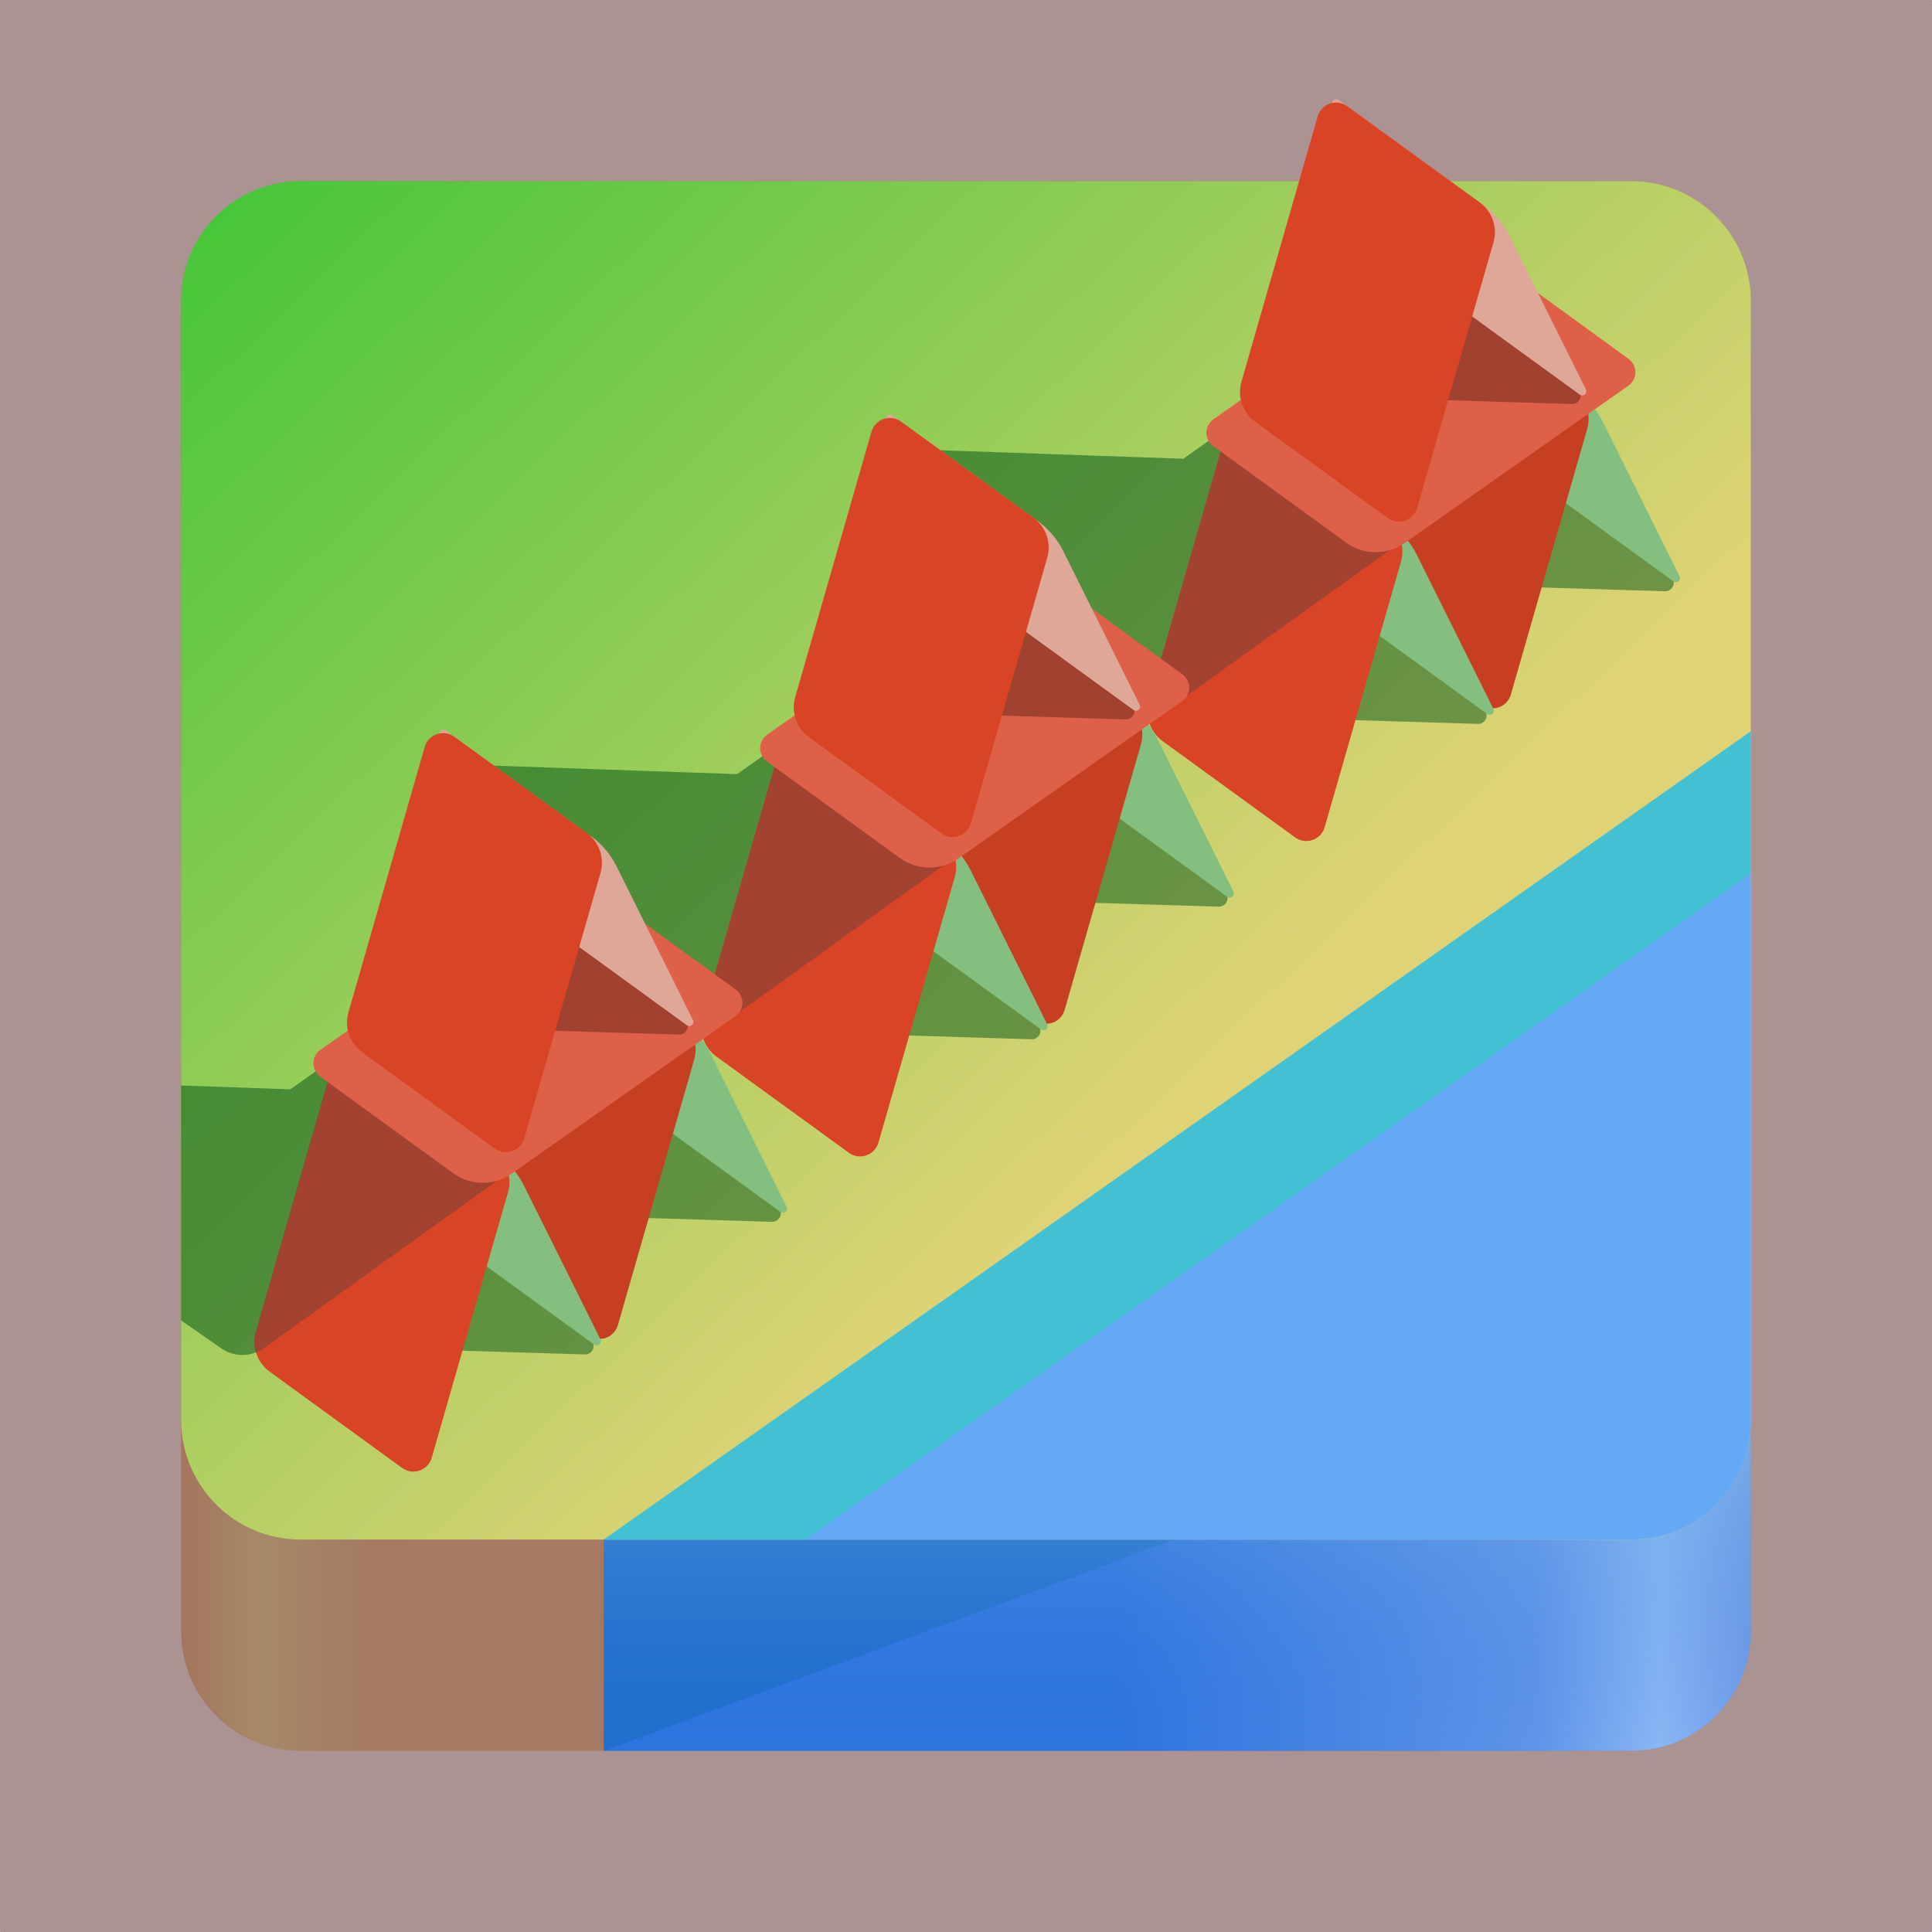
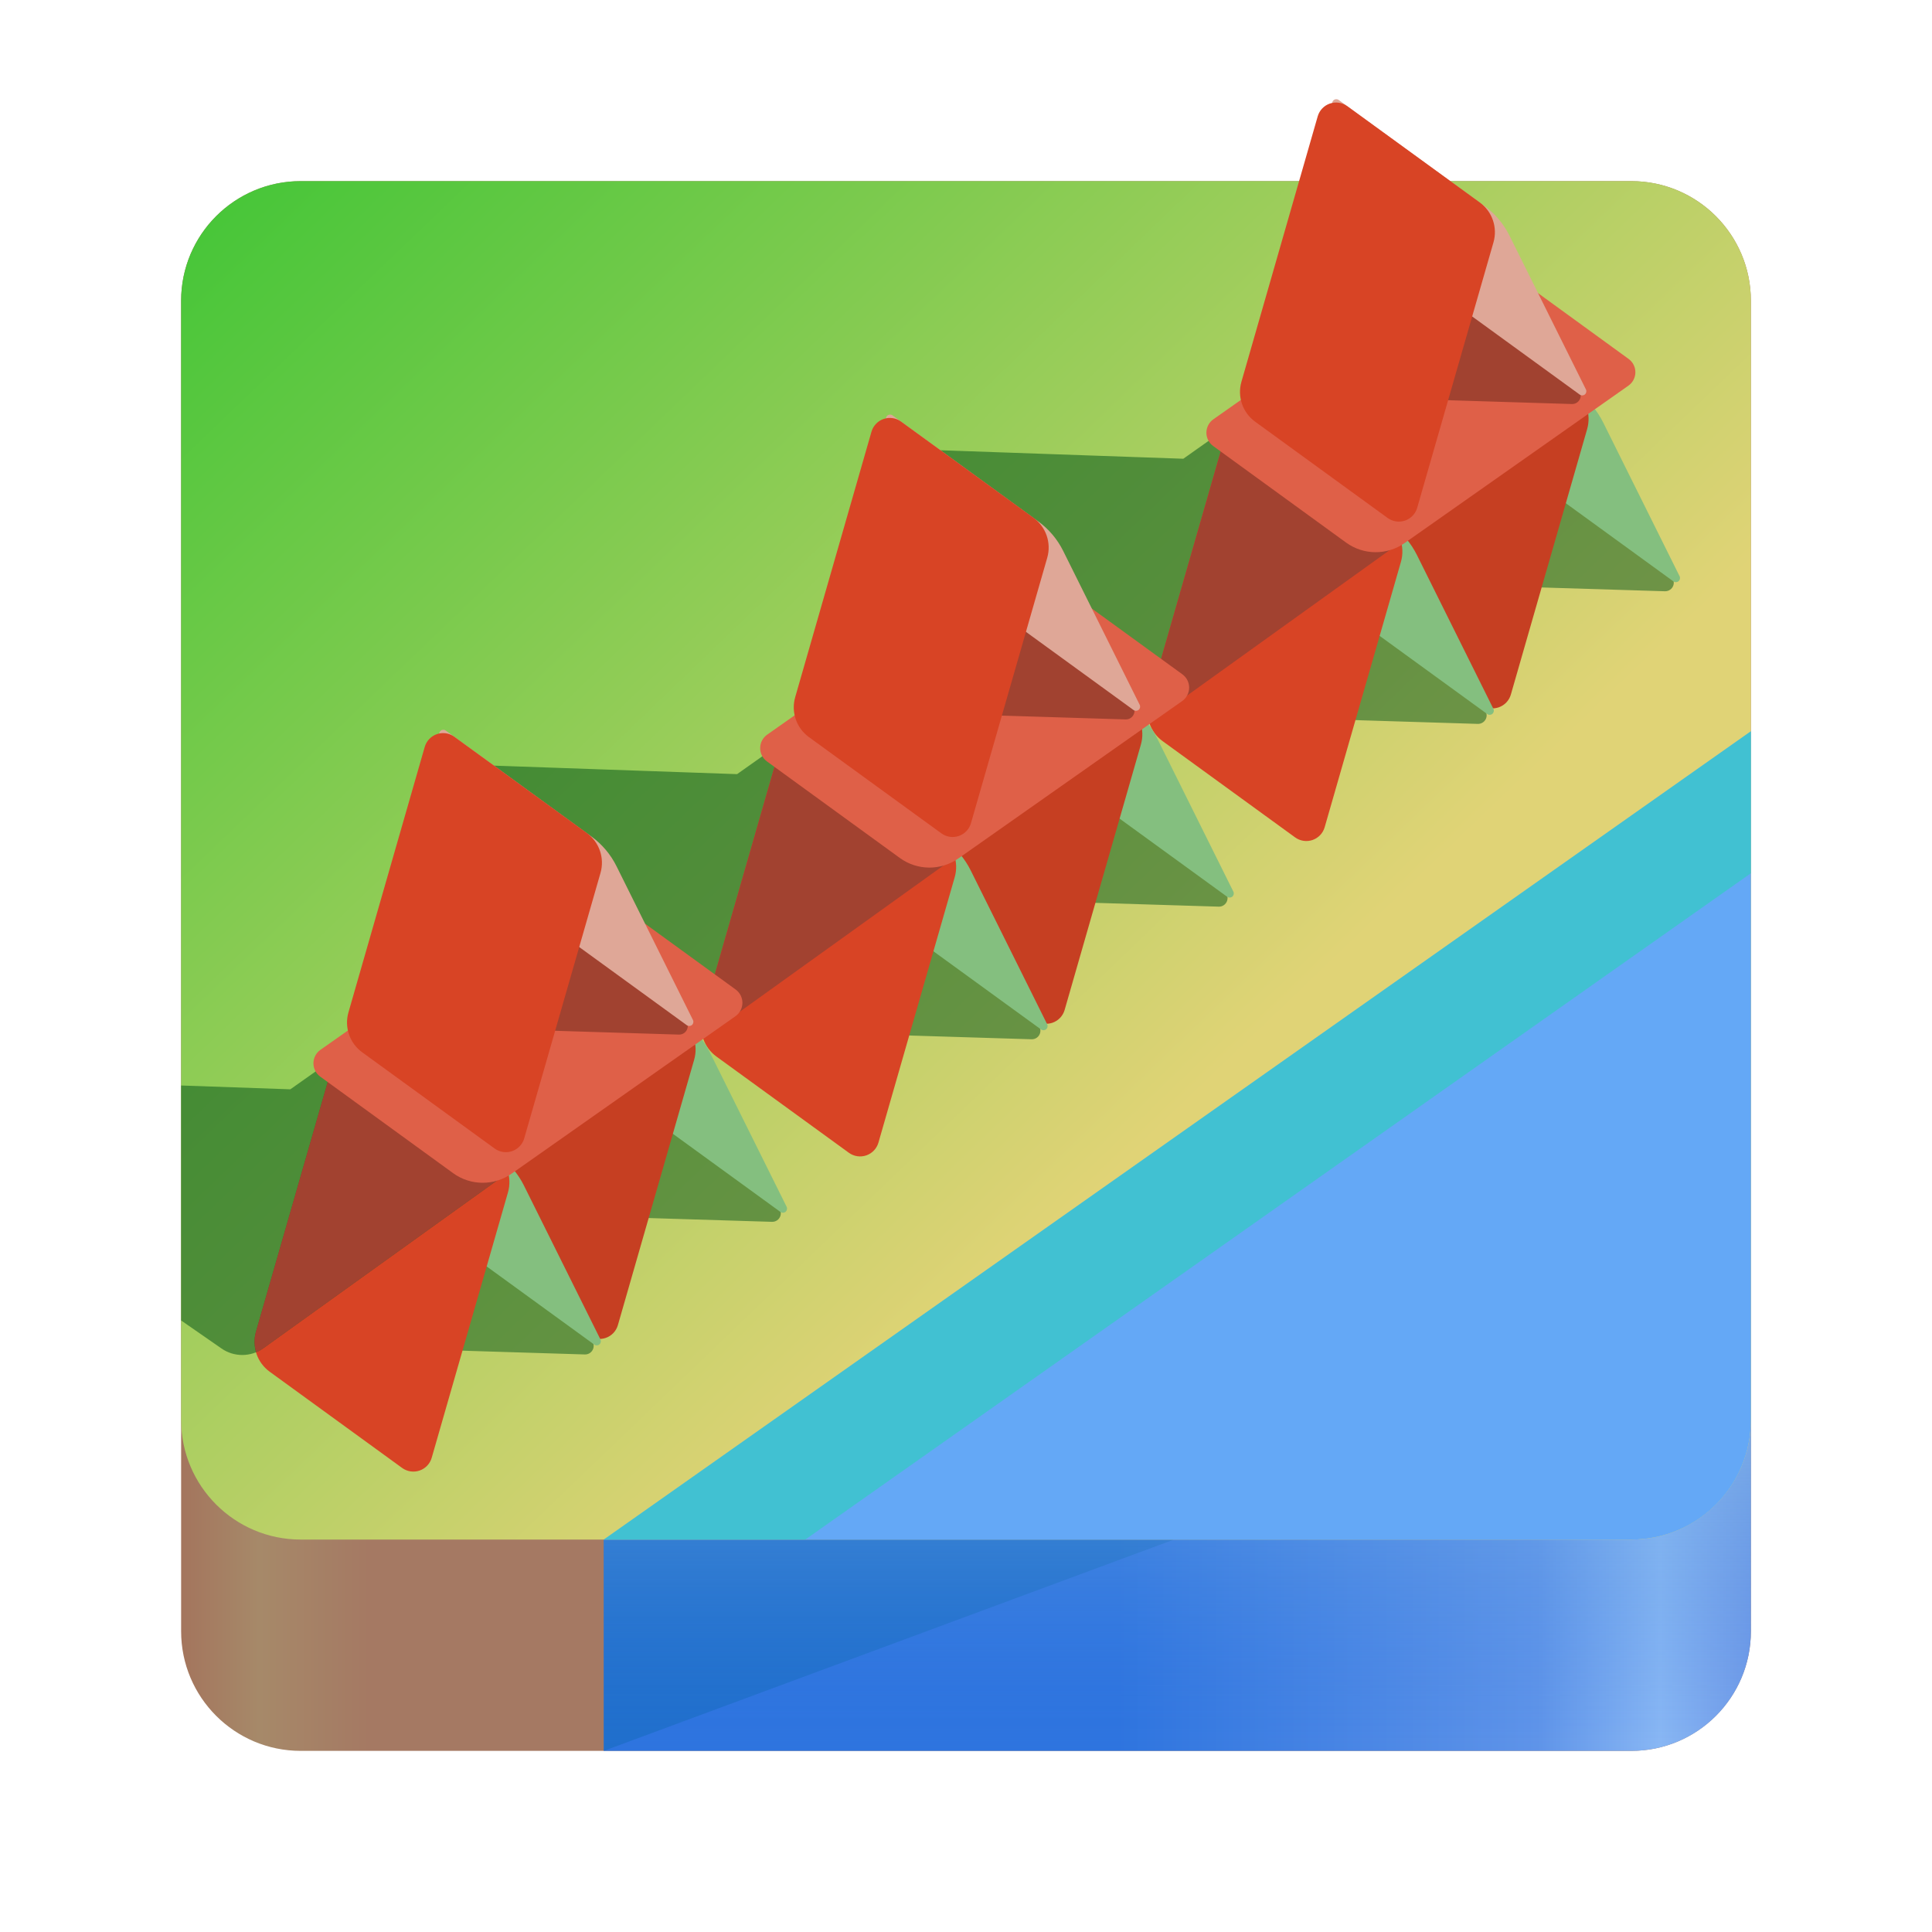
- <svg xmlns="http://www.w3.org/2000/svg" xmlns:xlink="http://www.w3.org/1999/xlink" xml:space="preserve" width="256" height="256" version="1.1" id="svg50">
-   <defs id="defs11">
+ <svg xmlns="http://www.w3.org/2000/svg" xmlns:xlink="http://www.w3.org/1999/xlink" xml:space="preserve" width="256" height="256">
+   <defs>
    <linearGradient id="c">
-       <stop offset="0" style="stop-color:#a4755d;stop-opacity:1" id="stop1" />
-       <stop offset="0.415" style="stop-color:#a68969;stop-opacity:1;" id="stop2" />
-       <stop offset="1" style="stop-color:#a57963;stop-opacity:1" id="stop3" />
+       <stop offset="0" style="stop-color:#a4755d;stop-opacity:1" />
+       <stop offset=".415" style="stop-color:#a68969;stop-opacity:1" />
+       <stop offset="1" style="stop-color:#a57963;stop-opacity:1" />
    </linearGradient>
    <linearGradient id="b">
-       <stop offset="0" style="stop-color:#48c639;stop-opacity:1" id="stop4" />
-       <stop offset="1" style="stop-color:#e0d376;stop-opacity:1" id="stop5" />
+       <stop offset="0" style="stop-color:#48c639;stop-opacity:1" />
+       <stop offset="1" style="stop-color:#e0d376;stop-opacity:1" />
    </linearGradient>
    <linearGradient id="d">
-       <stop offset="0" style="stop-color:#99d1e8;stop-opacity:.539" id="stop6" />
-       <stop offset="1" style="stop-color:#2e74df;stop-opacity:0" id="stop7" />
+       <stop offset="0" style="stop-color:#99d1e8;stop-opacity:.539" />
+       <stop offset="1" style="stop-color:#2e74df;stop-opacity:0" />
    </linearGradient>
    <linearGradient id="a">
-       <stop offset="0" style="stop-color:#2e74df;stop-opacity:1" id="stop8" />
-       <stop offset=".663" style="stop-color:#5f94e9;stop-opacity:1" id="stop9" />
-       <stop offset=".857" style="stop-color:#89b7f4;stop-opacity:1" id="stop10" />
-       <stop offset="1" style="stop-color:#719be8;stop-opacity:1" id="stop11" />
+       <stop offset="0" style="stop-color:#2e74df;stop-opacity:1" />
+       <stop offset=".663" style="stop-color:#5f94e9;stop-opacity:1" />
+       <stop offset=".857" style="stop-color:#89b7f4;stop-opacity:1" />
+       <stop offset="1" style="stop-color:#719be8;stop-opacity:1" />
    </linearGradient>
    <linearGradient xlink:href="#a" id="f" x1="2079" x2="2163" y1="219.565" y2="219.565" gradientTransform="translate(532)" gradientUnits="userSpaceOnUse" />
    <linearGradient xlink:href="#b" id="h" x1="1959.631" x2="2080.109" y1="28.631" y2="154.182" gradientTransform="translate(532)" gradientUnits="userSpaceOnUse" />
    <linearGradient xlink:href="#c" id="e" x1="1955" x2="1979.886" y1="216.152" y2="216.152" gradientTransform="translate(532)" gradientUnits="userSpaceOnUse" />
    <linearGradient xlink:href="#d" id="g" x1="2628.272" x2="2628.272" y1="178.54" y2="232" gradientUnits="userSpaceOnUse" />
  </defs>
-   <rect style="fill:#ac9393;stroke-width:1.5;paint-order:markers stroke fill" id="rect50" width="256" height="256" x="0" y="0" ry="0.1" />
-   <g style="display:inline;fill:none;stroke:#dee4da;stroke-width:.5;stroke-dasharray:none;stroke-opacity:1" transform="translate(-2463)" id="g50">
-     <rect width="208" height="208" x="2487" y="24" rx="15.848" ry="15.848" style="display:inline;opacity:1;fill:url(#e);fill-opacity:1;stroke:none;stroke-width:.99;stroke-linecap:butt;stroke-linejoin:miter;stroke-miterlimit:4;stroke-dasharray:none;stroke-dashoffset:0;stroke-opacity:1;marker:none;marker-start:none;marker-mid:none;marker-end:none;paint-order:normal;enable-background:new" id="rect11" />
-     <path d="M2695 96.895 2543 204v28h136.152c8.78 0 15.848-7.068 15.848-15.848z" style="display:inline;opacity:1;fill:url(#f);fill-opacity:1;stroke:none;stroke-width:.99;stroke-linecap:butt;stroke-linejoin:miter;stroke-miterlimit:4;stroke-dasharray:none;stroke-dashoffset:0;stroke-opacity:1;marker:none;marker-start:none;marker-mid:none;marker-end:none;paint-order:normal;enable-background:new" id="path11" />
-     <path stroke="none" d="M2543 204v28l75.556-28z" style="opacity:1;fill:#0063a2;fill-opacity:.295;stroke:none;paint-order:markers stroke fill" id="path12" />
-     <path d="M2695 96.895 2543 204v28h136.152c8.78 0 15.848-7.068 15.848-15.848z" style="display:inline;opacity:1;fill:url(#g);fill-opacity:1;stroke:none;stroke-width:.99;stroke-linecap:butt;stroke-linejoin:miter;stroke-miterlimit:4;stroke-dasharray:none;stroke-dashoffset:0;stroke-opacity:1;marker:none;marker-start:none;marker-mid:none;marker-end:none;paint-order:normal;enable-background:new" id="path13" />
-     <rect width="208" height="180" x="2487" y="24" rx="15.848" ry="15.848" style="display:inline;opacity:1;fill:url(#h);fill-opacity:1;stroke:none;stroke-width:.99;stroke-linecap:butt;stroke-linejoin:miter;stroke-miterlimit:4;stroke-dasharray:none;stroke-dashoffset:0;stroke-opacity:1;marker:none;marker-start:none;marker-mid:none;marker-end:none;paint-order:normal;enable-background:new" id="rect13" />
-     <path stroke="none" d="m2056.263 112.504-31.162 22.374a4.816 4.816 179.545 0 1-5.556.044l-16.938-11.76a2.53 2.53 88.816 0 1-.085-4.094l1.928-1.46-16.097-15.818a1.509 1.509 113.25 0 1 1.11-2.584l39.204 1.371 3.843-2.718z" style="fill:#0b5b1b;fill-opacity:.556;stroke:none;paint-order:markers stroke fill" transform="translate(532 2)" id="path14" />
-     <path stroke="none" d="m2056.263 112.504-31.162 22.374a4.816 4.816 179.545 0 1-5.556.044l-16.938-11.76a2.53 2.53 88.816 0 1-.085-4.094l1.928-1.46-16.097-15.818a1.509 1.509 113.25 0 1 1.11-2.584l39.204 1.371 3.843-2.718z" style="fill:#0b5b1b;fill-opacity:.556;stroke:none;paint-order:markers stroke fill" transform="translate(591.128 -39.791)" id="path15" />
-     <path stroke="none" d="m2044.213 134.667 22.798.702a1.136 1.136 108.736 0 0 .697-2.057l-15.993-11.496z" style="fill:#0c5a1e;fill-opacity:.525;stroke:none;paint-order:markers stroke fill" transform="translate(591.81 -39.45)" id="path16" />
-     <path stroke="none" d="m2044.213 134.667 22.798.702a1.136 1.136 108.736 0 0 .697-2.057l-15.993-11.496z" style="fill:#0c5a1e;fill-opacity:.525;stroke:none;paint-order:markers stroke fill" transform="translate(616.606 -57.024)" id="path17" />
-     <path stroke="none" d="m2049.224 53.155 19.31 14.047a10.778 10.778 49.8 0 1 3.31 3.918l10.135 20.387a.55.55 139.784 0 1-.817.69l-19.283-14.01a10.767 10.767 49.78 0 1-3.312-3.917l-10.158-20.426a.55.55 139.796 0 1 .815-.689z" style="fill:#84bf7f;fill-opacity:1;stroke:none;paint-order:markers stroke fill" transform="translate(603.574 -15.16)" id="path18" />
-     <path stroke="none" d="m2036.332 90.497 10.108-35.174a2.529 2.529 161.017 0 1 3.916-1.347l17.554 12.754a4.875 4.875 71.017 0 1 1.82 5.29l-10.108 35.174a2.529 2.529 161.017 0 1-3.916 1.348l-17.554-12.754a4.875 4.875 71.017 0 1-1.82-5.291z" style="fill:#c63f22;fill-opacity:1;stroke:none;paint-order:markers stroke fill" transform="translate(603.574 -15.16)" id="path19" />
-     <path stroke="none" d="m2049.224 53.155 19.31 14.047a10.778 10.778 49.8 0 1 3.31 3.918l10.135 20.387a.55.55 139.784 0 1-.817.69l-19.283-14.01a10.767 10.767 49.78 0 1-3.312-3.917l-10.158-20.426a.55.55 139.796 0 1 .815-.689z" style="fill:#84bf7f;fill-opacity:1;stroke:none;paint-order:markers stroke fill" transform="translate(578.904 2.417)" id="path20" />
-     <path stroke="none" d="m2036.332 90.497 10.108-35.174a2.529 2.529 161.017 0 1 3.916-1.347l17.554 12.754a4.875 4.875 71.017 0 1 1.82 5.29l-10.108 35.174a2.529 2.529 161.017 0 1-3.916 1.348l-17.554-12.754a4.875 4.875 71.017 0 1-1.82-5.291z" style="fill:#d84425;fill-opacity:1;stroke:none;paint-order:markers stroke fill" transform="translate(578.904 2.417)" id="path21" />
-     <path stroke="none" d="m2044.213 134.667 22.798.702a1.136 1.136 108.736 0 0 .697-2.057l-15.993-11.496z" style="fill:#0c5a1e;fill-opacity:.525;stroke:none;paint-order:markers stroke fill" transform="translate(532.681 2.34)" id="path22" />
-     <path stroke="none" d="m2044.213 134.667 22.798.702a1.136 1.136 108.736 0 0 .697-2.057l-15.993-11.496z" style="fill:#0c5a1e;fill-opacity:.525;stroke:none;paint-order:markers stroke fill" transform="translate(557.477 -15.233)" id="path23" />
-     <path stroke="none" d="m2049.224 53.155 19.31 14.047a10.778 10.778 49.8 0 1 3.31 3.918l10.135 20.387a.55.55 139.784 0 1-.817.69l-19.283-14.01a10.767 10.767 49.78 0 1-3.312-3.917l-10.158-20.426a.55.55 139.796 0 1 .815-.689z" style="fill:#84bf7f;fill-opacity:1;stroke:none;paint-order:markers stroke fill" transform="translate(544.446 26.631)" id="path24" />
-     <path stroke="none" d="m2036.332 90.497 10.108-35.174a2.529 2.529 161.017 0 1 3.916-1.347l17.554 12.754a4.875 4.875 71.017 0 1 1.82 5.29l-10.108 35.174a2.529 2.529 161.017 0 1-3.916 1.348l-17.554-12.754a4.875 4.875 71.017 0 1-1.82-5.291z" style="fill:#c63f22;fill-opacity:1;stroke:none;paint-order:markers stroke fill" transform="translate(544.446 26.631)" id="path25" />
-     <path stroke="none" d="m2049.224 53.155 19.31 14.047a10.778 10.778 49.8 0 1 3.31 3.918l10.135 20.387a.55.55 139.784 0 1-.817.69l-19.283-14.01a10.767 10.767 49.78 0 1-3.312-3.917l-10.158-20.426a.55.55 139.796 0 1 .815-.689z" style="fill:#84bf7f;fill-opacity:1;stroke:none;paint-order:markers stroke fill" transform="translate(519.776 44.208)" id="path26" />
-     <path stroke="none" d="m2036.332 90.497 10.108-35.174a2.529 2.529 161.017 0 1 3.916-1.347l17.554 12.754a4.875 4.875 71.017 0 1 1.82 5.29l-10.108 35.174a2.529 2.529 161.017 0 1-3.916 1.348l-17.554-12.754a4.875 4.875 71.017 0 1-1.82-5.291z" style="fill:#d84425;fill-opacity:1;stroke:none;paint-order:markers stroke fill" transform="translate(519.776 44.208)" id="path27" />
-     <path stroke="none" d="m2044.213 134.667 22.798.702a1.136 1.136 108.736 0 0 .697-2.057l-15.993-11.496z" style="fill:#0c5a1e;fill-opacity:.525;stroke:none;paint-order:markers stroke fill" transform="translate(473.487 44.103)" id="path28" />
-     <path stroke="none" d="m2044.213 134.667 22.798.702a1.136 1.136 108.736 0 0 .697-2.057l-15.993-11.496z" style="fill:#0c5a1e;fill-opacity:.525;stroke:none;paint-order:markers stroke fill" transform="translate(498.283 26.53)" id="path29" />
-     <path stroke="none" d="m2049.224 53.155 19.31 14.047a10.778 10.778 49.8 0 1 3.31 3.918l10.135 20.387a.55.55 139.784 0 1-.817.69l-19.283-14.01a10.767 10.767 49.78 0 1-3.312-3.917l-10.158-20.426a.55.55 139.796 0 1 .815-.689z" style="fill:#84bf7f;fill-opacity:1;stroke:none;paint-order:markers stroke fill" transform="translate(485.251 68.393)" id="path30" />
-     <path stroke="none" d="m2036.332 90.497 10.108-35.174a2.529 2.529 161.017 0 1 3.916-1.347l17.554 12.754a4.875 4.875 71.017 0 1 1.82 5.29l-10.108 35.174a2.529 2.529 161.017 0 1-3.916 1.348l-17.554-12.754a4.875 4.875 71.017 0 1-1.82-5.291z" style="fill:#c63f22;fill-opacity:1;stroke:none;paint-order:markers stroke fill" transform="translate(485.251 68.393)" id="path31" />
-     <path stroke="none" d="m2049.224 53.155 19.31 14.047a10.778 10.778 49.8 0 1 3.31 3.918l10.135 20.387a.55.55 139.784 0 1-.817.69l-19.283-14.01a10.767 10.767 49.78 0 1-3.312-3.917l-10.158-20.426a.55.55 139.796 0 1 .815-.689z" style="fill:#84bf7f;fill-opacity:1;stroke:none;paint-order:markers stroke fill" transform="translate(460.581 85.97)" id="path32" />
-     <path stroke="none" d="m2036.332 90.497 10.108-35.174a2.529 2.529 161.017 0 1 3.916-1.347l17.554 12.754a4.875 4.875 71.017 0 1 1.82 5.29l-10.108 35.174a2.529 2.529 161.017 0 1-3.916 1.348l-17.554-12.754a4.875 4.875 71.017 0 1-1.82-5.291z" style="fill:#d84425;fill-opacity:1;stroke:none;paint-order:markers stroke fill" transform="translate(460.581 85.97)" id="path33" />
-     <path stroke="none" d="m2505.316 141.621-3.843 2.719-14.473-.506v31.135l5.352 3.715a4.816 4.816 0 0 0 5.554-.043l31.162-22.375z" style="fill:#0b5b1b;fill-opacity:.556;stroke:none;paint-order:markers stroke fill" id="path34" />
-     <path stroke="none" d="m2046.104 56.494-9.773 34.002a4.875 4.875 0 0 0 .033 2.7 4.816 4.816 0 0 0 .96-.526l31.163-22.375z" style="fill:#a24230;fill-opacity:1;stroke:none;paint-order:markers stroke fill" transform="translate(460.581 85.97)" id="path35" />
-     <path stroke="none" d="m2565.879 100.703-9.774 34.002a4.875 4.875 0 0 0 .033 2.699 4.816 4.816 0 0 0 .961-.526l31.162-22.374zM2625.007 58.912l-9.773 34.002a4.875 4.875 0 0 0 .033 2.699 4.816 4.816 0 0 0 .96-.526l31.163-22.375z" style="fill:#a24230;fill-opacity:1;stroke:none;paint-order:markers stroke fill" id="path36" />
-     <path stroke="none" d="m2032.59 99.009 17.609 12.794a6.673 6.673.441 0 0 7.76.06l29.65-20.852a2.178 2.178 90.441 0 0 .026-3.544l-17.61-12.794a6.673 6.673.441 0 0-7.76-.06l-29.649 20.852a2.178 2.178 90.441 0 0-.027 3.544z" style="fill:#df6048;fill-opacity:1;stroke:none;paint-order:markers stroke fill" transform="translate(591.163 -39.908)" id="path37" />
-     <path stroke="none" d="m2044.213 134.667 22.798.702a1.136 1.136 108.736 0 0 .697-2.057l-15.993-11.496z" style="fill:#652418;fill-opacity:.5;stroke:none;paint-order:markers stroke fill" transform="translate(604.275 -81.833)" id="path38" />
-     <path stroke="none" d="m2049.224 53.155 19.31 14.047a10.778 10.778 49.8 0 1 3.31 3.918l10.135 20.387a.55.55 139.784 0 1-.817.69l-19.283-14.01a10.767 10.767 49.78 0 1-3.312-3.917l-10.158-20.426a.55.55 139.796 0 1 .815-.689z" style="fill:#dfa797;fill-opacity:1;stroke:none;paint-order:markers stroke fill" transform="translate(591.163 -39.908)" id="path39" />
-     <path stroke="none" d="m2036.332 90.497 10.108-35.174a2.529 2.529 161.017 0 1 3.916-1.347l17.554 12.754a4.875 4.875 71.017 0 1 1.82 5.29l-10.108 35.174a2.529 2.529 161.017 0 1-3.916 1.348l-17.554-12.754a4.875 4.875 71.017 0 1-1.82-5.291z" style="fill:#d84425;fill-opacity:1;stroke:none;paint-order:markers stroke fill" transform="translate(591.163 -39.908)" id="path40" />
-     <path stroke="none" d="m2032.59 99.009 17.609 12.794a6.673 6.673.441 0 0 7.76.06l29.65-20.852a2.178 2.178 90.441 0 0 .026-3.544l-17.61-12.794a6.673 6.673.441 0 0-7.76-.06l-29.649 20.852a2.178 2.178 90.441 0 0-.027 3.544z" style="fill:#df6048;fill-opacity:1;stroke:none;paint-order:markers stroke fill" transform="translate(532.035 1.883)" id="path41" />
-     <path stroke="none" d="m2044.213 134.667 22.798.702a1.136 1.136 108.736 0 0 .697-2.057l-15.993-11.496z" style="fill:#652418;fill-opacity:.5;stroke:none;paint-order:markers stroke fill" transform="translate(545.147 -40.042)" id="path42" />
-     <path stroke="none" d="m2049.224 53.155 19.31 14.047a10.778 10.778 49.8 0 1 3.31 3.918l10.135 20.387a.55.55 139.784 0 1-.817.69l-19.283-14.01a10.767 10.767 49.78 0 1-3.312-3.917l-10.158-20.426a.55.55 139.796 0 1 .815-.689z" style="fill:#dfa797;fill-opacity:1;stroke:none;paint-order:markers stroke fill" transform="translate(532.035 1.883)" id="path43" />
-     <path stroke="none" d="m2036.332 90.497 10.108-35.174a2.529 2.529 161.017 0 1 3.916-1.347l17.554 12.754a4.875 4.875 71.017 0 1 1.82 5.29l-10.108 35.174a2.529 2.529 161.017 0 1-3.916 1.348l-17.554-12.754a4.875 4.875 71.017 0 1-1.82-5.291z" style="fill:#d84425;fill-opacity:1;stroke:none;paint-order:markers stroke fill" transform="translate(532.035 1.883)" id="path44" />
-     <path stroke="none" d="m2032.59 99.009 17.609 12.794a6.673 6.673.441 0 0 7.76.06l29.65-20.852a2.178 2.178 90.441 0 0 .026-3.544l-17.61-12.794a6.673 6.673.441 0 0-7.76-.06l-29.649 20.852a2.178 2.178 90.441 0 0-.027 3.544z" style="fill:#df6048;fill-opacity:1;stroke:none;paint-order:markers stroke fill" transform="translate(472.84 43.646)" id="path45" />
-     <path stroke="none" d="m2044.213 134.667 22.798.702a1.136 1.136 108.736 0 0 .697-2.057l-15.993-11.496z" style="fill:#652418;fill-opacity:.5;stroke:none;paint-order:markers stroke fill" transform="translate(485.953 1.72)" id="path46" />
-     <path stroke="none" d="m2049.224 53.155 19.31 14.047a10.778 10.778 49.8 0 1 3.31 3.918l10.135 20.387a.55.55 139.784 0 1-.817.69l-19.283-14.01a10.767 10.767 49.78 0 1-3.312-3.917l-10.158-20.426a.55.55 139.796 0 1 .815-.689z" style="fill:#dfa797;fill-opacity:1;stroke:none;paint-order:markers stroke fill" transform="translate(472.84 43.646)" id="path47" />
-     <path stroke="none" d="m2036.332 90.497 10.108-35.174a2.529 2.529 161.017 0 1 3.916-1.347l17.554 12.754a4.875 4.875 71.017 0 1 1.82 5.29l-10.108 35.174a2.529 2.529 161.017 0 1-3.916 1.348l-17.554-12.754a4.875 4.875 71.017 0 1-1.82-5.291z" style="fill:#d84425;fill-opacity:1;stroke:none;paint-order:markers stroke fill" transform="translate(472.84 43.646)" id="path48" />
-     <path d="M2695 96.895 2543 204h136.152c8.78 0 15.848-7.068 15.848-15.848z" style="display:inline;opacity:1;fill:#64a8f6;fill-opacity:1;stroke:none;stroke-width:.99;stroke-linecap:butt;stroke-linejoin:miter;stroke-miterlimit:4;stroke-dasharray:none;stroke-dashoffset:0;stroke-opacity:1;marker:none;marker-start:none;marker-mid:none;marker-end:none;paint-order:normal;enable-background:new" id="path49" />
-     <path stroke="none" d="M2543 204h26.706L2695 115.711V96.895Z" style="opacity:1;fill:#00f090;fill-opacity:.345;stroke:none;paint-order:markers stroke fill" id="path50" />
+   <g style="display:inline;fill:none;stroke:#dee4da;stroke-width:.5;stroke-dasharray:none;stroke-opacity:1" transform="translate(-2463)">
+     <rect width="208" height="208" x="2487" y="24" rx="15.848" ry="15.848" style="display:inline;opacity:1;fill:url(#e);fill-opacity:1;stroke:none;stroke-width:.99;stroke-linecap:butt;stroke-linejoin:miter;stroke-miterlimit:4;stroke-dasharray:none;stroke-dashoffset:0;stroke-opacity:1;marker:none;marker-start:none;marker-mid:none;marker-end:none;paint-order:normal;enable-background:new" />
+     <path d="M2695 96.895 2543 204v28h136.152c8.78 0 15.848-7.068 15.848-15.848z" style="display:inline;opacity:1;fill:url(#f);fill-opacity:1;stroke:none;stroke-width:.99;stroke-linecap:butt;stroke-linejoin:miter;stroke-miterlimit:4;stroke-dasharray:none;stroke-dashoffset:0;stroke-opacity:1;marker:none;marker-start:none;marker-mid:none;marker-end:none;paint-order:normal;enable-background:new" />
+     <path stroke="none" d="M2543 204v28l75.556-28z" style="opacity:1;fill:#0063a2;fill-opacity:.295;stroke:none;paint-order:markers stroke fill" />
+     <path d="M2695 96.895 2543 204v28h136.152c8.78 0 15.848-7.068 15.848-15.848z" style="display:inline;opacity:1;fill:url(#g);fill-opacity:1;stroke:none;stroke-width:.99;stroke-linecap:butt;stroke-linejoin:miter;stroke-miterlimit:4;stroke-dasharray:none;stroke-dashoffset:0;stroke-opacity:1;marker:none;marker-start:none;marker-mid:none;marker-end:none;paint-order:normal;enable-background:new" />
+     <rect width="208" height="180" x="2487" y="24" rx="15.848" ry="15.848" style="display:inline;opacity:1;fill:url(#h);fill-opacity:1;stroke:none;stroke-width:.99;stroke-linecap:butt;stroke-linejoin:miter;stroke-miterlimit:4;stroke-dasharray:none;stroke-dashoffset:0;stroke-opacity:1;marker:none;marker-start:none;marker-mid:none;marker-end:none;paint-order:normal;enable-background:new" />
+     <path stroke="none" d="m2056.263 112.504-31.162 22.374a4.816 4.816 179.545 0 1-5.556.044l-16.938-11.76a2.53 2.53 88.816 0 1-.085-4.094l1.928-1.46-16.097-15.818a1.509 1.509 113.25 0 1 1.11-2.584l39.204 1.371 3.843-2.718z" style="fill:#0b5b1b;fill-opacity:.556;stroke:none;paint-order:markers stroke fill" transform="translate(532 2)" />
+     <path stroke="none" d="m2056.263 112.504-31.162 22.374a4.816 4.816 179.545 0 1-5.556.044l-16.938-11.76a2.53 2.53 88.816 0 1-.085-4.094l1.928-1.46-16.097-15.818a1.509 1.509 113.25 0 1 1.11-2.584l39.204 1.371 3.843-2.718z" style="fill:#0b5b1b;fill-opacity:.556;stroke:none;paint-order:markers stroke fill" transform="translate(591.128 -39.791)" />
+     <path stroke="none" d="m2044.213 134.667 22.798.702a1.136 1.136 108.736 0 0 .697-2.057l-15.993-11.496z" style="fill:#0c5a1e;fill-opacity:.525;stroke:none;paint-order:markers stroke fill" transform="translate(591.81 -39.45)" />
+     <path stroke="none" d="m2044.213 134.667 22.798.702a1.136 1.136 108.736 0 0 .697-2.057l-15.993-11.496z" style="fill:#0c5a1e;fill-opacity:.525;stroke:none;paint-order:markers stroke fill" transform="translate(616.606 -57.024)" />
+     <path stroke="none" d="m2049.224 53.155 19.31 14.047a10.778 10.778 49.8 0 1 3.31 3.918l10.135 20.387a.55.55 139.784 0 1-.817.69l-19.283-14.01a10.767 10.767 49.78 0 1-3.312-3.917l-10.158-20.426a.55.55 139.796 0 1 .815-.689z" style="fill:#84bf7f;fill-opacity:1;stroke:none;paint-order:markers stroke fill" transform="translate(603.574 -15.16)" />
+     <path stroke="none" d="m2036.332 90.497 10.108-35.174a2.529 2.529 161.017 0 1 3.916-1.347l17.554 12.754a4.875 4.875 71.017 0 1 1.82 5.29l-10.108 35.174a2.529 2.529 161.017 0 1-3.916 1.348l-17.554-12.754a4.875 4.875 71.017 0 1-1.82-5.291z" style="fill:#c63f22;fill-opacity:1;stroke:none;paint-order:markers stroke fill" transform="translate(603.574 -15.16)" />
+     <path stroke="none" d="m2049.224 53.155 19.31 14.047a10.778 10.778 49.8 0 1 3.31 3.918l10.135 20.387a.55.55 139.784 0 1-.817.69l-19.283-14.01a10.767 10.767 49.78 0 1-3.312-3.917l-10.158-20.426a.55.55 139.796 0 1 .815-.689z" style="fill:#84bf7f;fill-opacity:1;stroke:none;paint-order:markers stroke fill" transform="translate(578.904 2.417)" />
+     <path stroke="none" d="m2036.332 90.497 10.108-35.174a2.529 2.529 161.017 0 1 3.916-1.347l17.554 12.754a4.875 4.875 71.017 0 1 1.82 5.29l-10.108 35.174a2.529 2.529 161.017 0 1-3.916 1.348l-17.554-12.754a4.875 4.875 71.017 0 1-1.82-5.291z" style="fill:#d84425;fill-opacity:1;stroke:none;paint-order:markers stroke fill" transform="translate(578.904 2.417)" />
+     <path stroke="none" d="m2044.213 134.667 22.798.702a1.136 1.136 108.736 0 0 .697-2.057l-15.993-11.496z" style="fill:#0c5a1e;fill-opacity:.525;stroke:none;paint-order:markers stroke fill" transform="translate(532.681 2.34)" />
+     <path stroke="none" d="m2044.213 134.667 22.798.702a1.136 1.136 108.736 0 0 .697-2.057l-15.993-11.496z" style="fill:#0c5a1e;fill-opacity:.525;stroke:none;paint-order:markers stroke fill" transform="translate(557.477 -15.233)" />
+     <path stroke="none" d="m2049.224 53.155 19.31 14.047a10.778 10.778 49.8 0 1 3.31 3.918l10.135 20.387a.55.55 139.784 0 1-.817.69l-19.283-14.01a10.767 10.767 49.78 0 1-3.312-3.917l-10.158-20.426a.55.55 139.796 0 1 .815-.689z" style="fill:#84bf7f;fill-opacity:1;stroke:none;paint-order:markers stroke fill" transform="translate(544.446 26.631)" />
+     <path stroke="none" d="m2036.332 90.497 10.108-35.174a2.529 2.529 161.017 0 1 3.916-1.347l17.554 12.754a4.875 4.875 71.017 0 1 1.82 5.29l-10.108 35.174a2.529 2.529 161.017 0 1-3.916 1.348l-17.554-12.754a4.875 4.875 71.017 0 1-1.82-5.291z" style="fill:#c63f22;fill-opacity:1;stroke:none;paint-order:markers stroke fill" transform="translate(544.446 26.631)" />
+     <path stroke="none" d="m2049.224 53.155 19.31 14.047a10.778 10.778 49.8 0 1 3.31 3.918l10.135 20.387a.55.55 139.784 0 1-.817.69l-19.283-14.01a10.767 10.767 49.78 0 1-3.312-3.917l-10.158-20.426a.55.55 139.796 0 1 .815-.689z" style="fill:#84bf7f;fill-opacity:1;stroke:none;paint-order:markers stroke fill" transform="translate(519.776 44.208)" />
+     <path stroke="none" d="m2036.332 90.497 10.108-35.174a2.529 2.529 161.017 0 1 3.916-1.347l17.554 12.754a4.875 4.875 71.017 0 1 1.82 5.29l-10.108 35.174a2.529 2.529 161.017 0 1-3.916 1.348l-17.554-12.754a4.875 4.875 71.017 0 1-1.82-5.291z" style="fill:#d84425;fill-opacity:1;stroke:none;paint-order:markers stroke fill" transform="translate(519.776 44.208)" />
+     <path stroke="none" d="m2044.213 134.667 22.798.702a1.136 1.136 108.736 0 0 .697-2.057l-15.993-11.496z" style="fill:#0c5a1e;fill-opacity:.525;stroke:none;paint-order:markers stroke fill" transform="translate(473.487 44.103)" />
+     <path stroke="none" d="m2044.213 134.667 22.798.702a1.136 1.136 108.736 0 0 .697-2.057l-15.993-11.496z" style="fill:#0c5a1e;fill-opacity:.525;stroke:none;paint-order:markers stroke fill" transform="translate(498.283 26.53)" />
+     <path stroke="none" d="m2049.224 53.155 19.31 14.047a10.778 10.778 49.8 0 1 3.31 3.918l10.135 20.387a.55.55 139.784 0 1-.817.69l-19.283-14.01a10.767 10.767 49.78 0 1-3.312-3.917l-10.158-20.426a.55.55 139.796 0 1 .815-.689z" style="fill:#84bf7f;fill-opacity:1;stroke:none;paint-order:markers stroke fill" transform="translate(485.251 68.393)" />
+     <path stroke="none" d="m2036.332 90.497 10.108-35.174a2.529 2.529 161.017 0 1 3.916-1.347l17.554 12.754a4.875 4.875 71.017 0 1 1.82 5.29l-10.108 35.174a2.529 2.529 161.017 0 1-3.916 1.348l-17.554-12.754a4.875 4.875 71.017 0 1-1.82-5.291z" style="fill:#c63f22;fill-opacity:1;stroke:none;paint-order:markers stroke fill" transform="translate(485.251 68.393)" />
+     <path stroke="none" d="m2049.224 53.155 19.31 14.047a10.778 10.778 49.8 0 1 3.31 3.918l10.135 20.387a.55.55 139.784 0 1-.817.69l-19.283-14.01a10.767 10.767 49.78 0 1-3.312-3.917l-10.158-20.426a.55.55 139.796 0 1 .815-.689z" style="fill:#84bf7f;fill-opacity:1;stroke:none;paint-order:markers stroke fill" transform="translate(460.581 85.97)" />
+     <path stroke="none" d="m2036.332 90.497 10.108-35.174a2.529 2.529 161.017 0 1 3.916-1.347l17.554 12.754a4.875 4.875 71.017 0 1 1.82 5.29l-10.108 35.174a2.529 2.529 161.017 0 1-3.916 1.348l-17.554-12.754a4.875 4.875 71.017 0 1-1.82-5.291z" style="fill:#d84425;fill-opacity:1;stroke:none;paint-order:markers stroke fill" transform="translate(460.581 85.97)" />
+     <path stroke="none" d="m2505.316 141.621-3.843 2.719-14.473-.506v31.135l5.352 3.715a4.816 4.816 0 0 0 5.554-.043l31.162-22.375z" style="fill:#0b5b1b;fill-opacity:.556;stroke:none;paint-order:markers stroke fill" />
+     <path stroke="none" d="m2046.104 56.494-9.773 34.002a4.875 4.875 0 0 0 .033 2.7 4.816 4.816 0 0 0 .96-.526l31.163-22.375z" style="fill:#a24230;fill-opacity:1;stroke:none;paint-order:markers stroke fill" transform="translate(460.581 85.97)" />
+     <path stroke="none" d="m2565.879 100.703-9.774 34.002a4.875 4.875 0 0 0 .033 2.699 4.816 4.816 0 0 0 .961-.526l31.162-22.374zm59.128-41.791-9.773 34.002a4.875 4.875 0 0 0 .033 2.699 4.816 4.816 0 0 0 .96-.526l31.163-22.375z" style="fill:#a24230;fill-opacity:1;stroke:none;paint-order:markers stroke fill" />
+     <path stroke="none" d="m2032.59 99.009 17.609 12.794a6.673 6.673.441 0 0 7.76.06l29.65-20.852a2.178 2.178 90.441 0 0 .026-3.544l-17.61-12.794a6.673 6.673.441 0 0-7.76-.06l-29.649 20.852a2.178 2.178 90.441 0 0-.027 3.544z" style="fill:#df6048;fill-opacity:1;stroke:none;paint-order:markers stroke fill" transform="translate(591.163 -39.908)" />
+     <path stroke="none" d="m2044.213 134.667 22.798.702a1.136 1.136 108.736 0 0 .697-2.057l-15.993-11.496z" style="fill:#652418;fill-opacity:.5;stroke:none;paint-order:markers stroke fill" transform="translate(604.275 -81.833)" />
+     <path stroke="none" d="m2049.224 53.155 19.31 14.047a10.778 10.778 49.8 0 1 3.31 3.918l10.135 20.387a.55.55 139.784 0 1-.817.69l-19.283-14.01a10.767 10.767 49.78 0 1-3.312-3.917l-10.158-20.426a.55.55 139.796 0 1 .815-.689z" style="fill:#dfa797;fill-opacity:1;stroke:none;paint-order:markers stroke fill" transform="translate(591.163 -39.908)" />
+     <path stroke="none" d="m2036.332 90.497 10.108-35.174a2.529 2.529 161.017 0 1 3.916-1.347l17.554 12.754a4.875 4.875 71.017 0 1 1.82 5.29l-10.108 35.174a2.529 2.529 161.017 0 1-3.916 1.348l-17.554-12.754a4.875 4.875 71.017 0 1-1.82-5.291z" style="fill:#d84425;fill-opacity:1;stroke:none;paint-order:markers stroke fill" transform="translate(591.163 -39.908)" />
+     <path stroke="none" d="m2032.59 99.009 17.609 12.794a6.673 6.673.441 0 0 7.76.06l29.65-20.852a2.178 2.178 90.441 0 0 .026-3.544l-17.61-12.794a6.673 6.673.441 0 0-7.76-.06l-29.649 20.852a2.178 2.178 90.441 0 0-.027 3.544z" style="fill:#df6048;fill-opacity:1;stroke:none;paint-order:markers stroke fill" transform="translate(532.035 1.883)" />
+     <path stroke="none" d="m2044.213 134.667 22.798.702a1.136 1.136 108.736 0 0 .697-2.057l-15.993-11.496z" style="fill:#652418;fill-opacity:.5;stroke:none;paint-order:markers stroke fill" transform="translate(545.147 -40.042)" />
+     <path stroke="none" d="m2049.224 53.155 19.31 14.047a10.778 10.778 49.8 0 1 3.31 3.918l10.135 20.387a.55.55 139.784 0 1-.817.69l-19.283-14.01a10.767 10.767 49.78 0 1-3.312-3.917l-10.158-20.426a.55.55 139.796 0 1 .815-.689z" style="fill:#dfa797;fill-opacity:1;stroke:none;paint-order:markers stroke fill" transform="translate(532.035 1.883)" />
+     <path stroke="none" d="m2036.332 90.497 10.108-35.174a2.529 2.529 161.017 0 1 3.916-1.347l17.554 12.754a4.875 4.875 71.017 0 1 1.82 5.29l-10.108 35.174a2.529 2.529 161.017 0 1-3.916 1.348l-17.554-12.754a4.875 4.875 71.017 0 1-1.82-5.291z" style="fill:#d84425;fill-opacity:1;stroke:none;paint-order:markers stroke fill" transform="translate(532.035 1.883)" />
+     <path stroke="none" d="m2032.59 99.009 17.609 12.794a6.673 6.673.441 0 0 7.76.06l29.65-20.852a2.178 2.178 90.441 0 0 .026-3.544l-17.61-12.794a6.673 6.673.441 0 0-7.76-.06l-29.649 20.852a2.178 2.178 90.441 0 0-.027 3.544z" style="fill:#df6048;fill-opacity:1;stroke:none;paint-order:markers stroke fill" transform="translate(472.84 43.646)" />
+     <path stroke="none" d="m2044.213 134.667 22.798.702a1.136 1.136 108.736 0 0 .697-2.057l-15.993-11.496z" style="fill:#652418;fill-opacity:.5;stroke:none;paint-order:markers stroke fill" transform="translate(485.953 1.72)" />
+     <path stroke="none" d="m2049.224 53.155 19.31 14.047a10.778 10.778 49.8 0 1 3.31 3.918l10.135 20.387a.55.55 139.784 0 1-.817.69l-19.283-14.01a10.767 10.767 49.78 0 1-3.312-3.917l-10.158-20.426a.55.55 139.796 0 1 .815-.689z" style="fill:#dfa797;fill-opacity:1;stroke:none;paint-order:markers stroke fill" transform="translate(472.84 43.646)" />
+     <path stroke="none" d="m2036.332 90.497 10.108-35.174a2.529 2.529 161.017 0 1 3.916-1.347l17.554 12.754a4.875 4.875 71.017 0 1 1.82 5.29l-10.108 35.174a2.529 2.529 161.017 0 1-3.916 1.348l-17.554-12.754a4.875 4.875 71.017 0 1-1.82-5.291z" style="fill:#d84425;fill-opacity:1;stroke:none;paint-order:markers stroke fill" transform="translate(472.84 43.646)" />
+     <path d="M2695 96.895 2543 204h136.152c8.78 0 15.848-7.068 15.848-15.848z" style="display:inline;opacity:1;fill:#64a8f6;fill-opacity:1;stroke:none;stroke-width:.99;stroke-linecap:butt;stroke-linejoin:miter;stroke-miterlimit:4;stroke-dasharray:none;stroke-dashoffset:0;stroke-opacity:1;marker:none;marker-start:none;marker-mid:none;marker-end:none;paint-order:normal;enable-background:new" />
+     <path stroke="none" d="M2543 204h26.706L2695 115.711V96.895Z" style="opacity:1;fill:#00f090;fill-opacity:.345;stroke:none;paint-order:markers stroke fill" />
  </g>
</svg>
